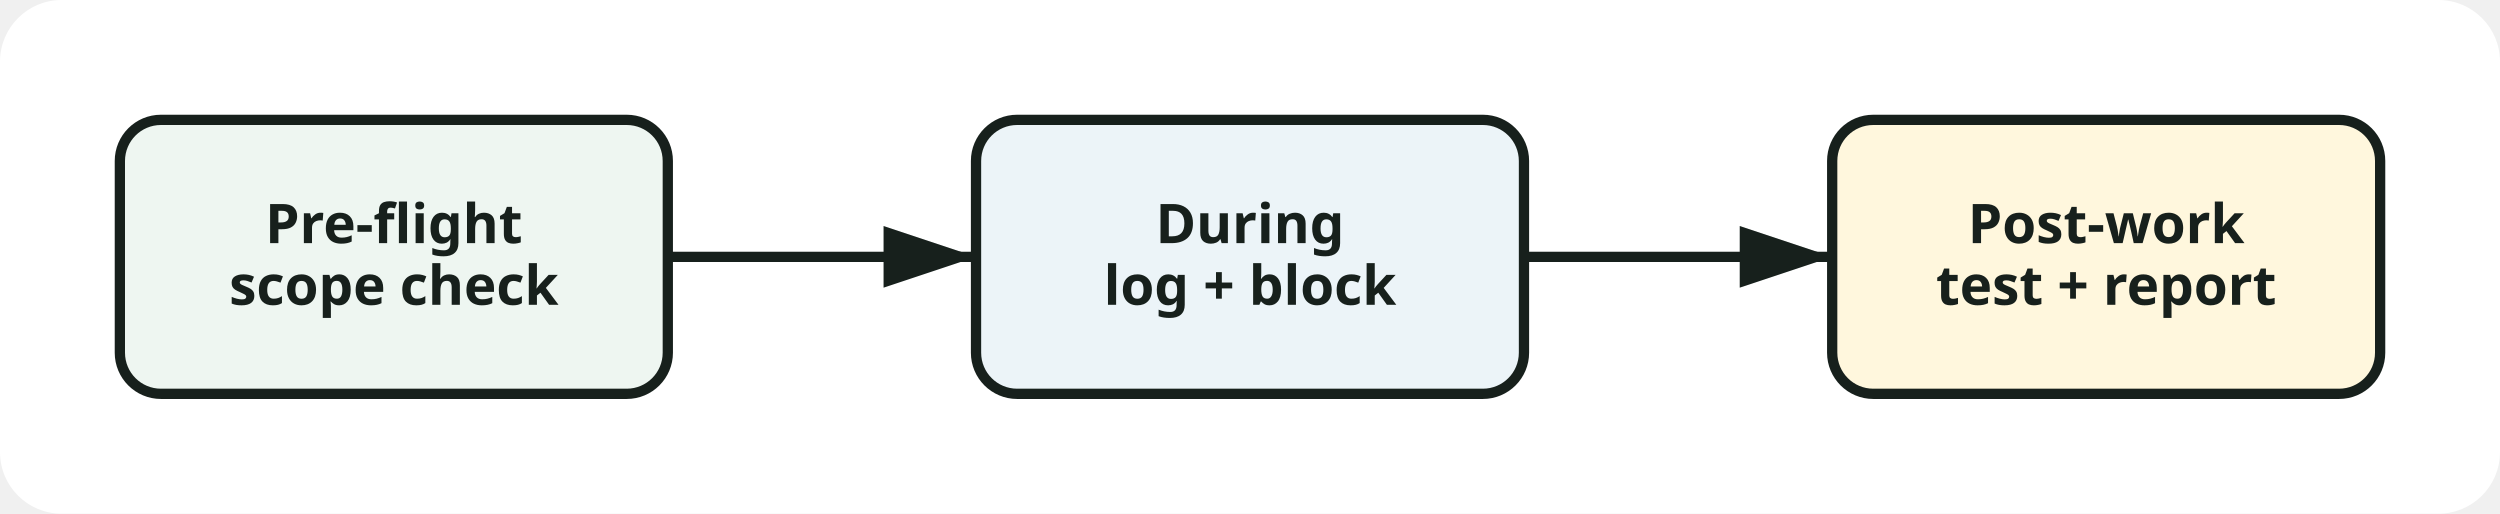
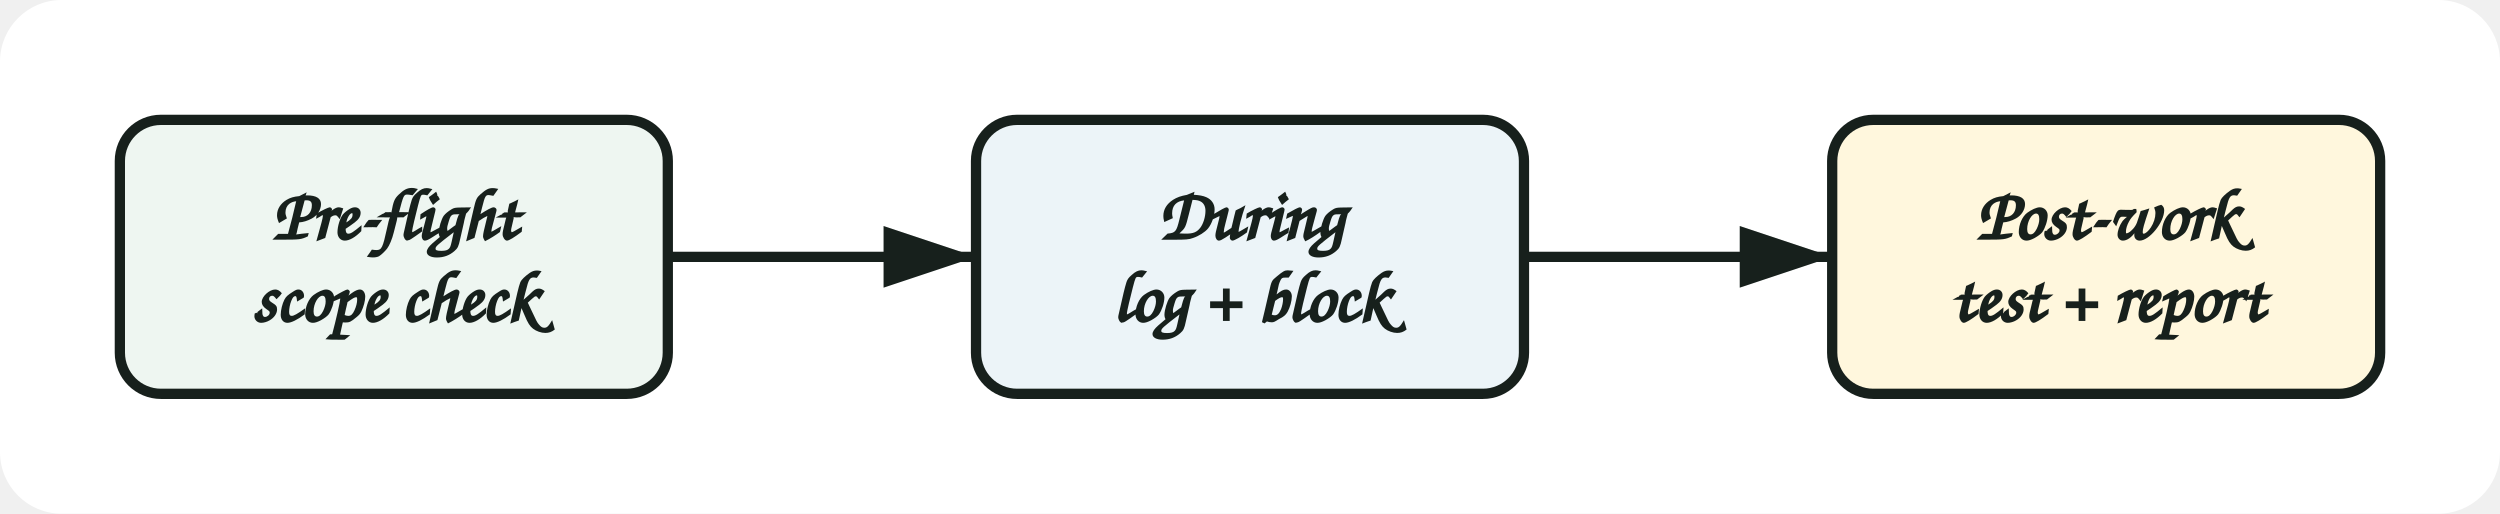
<svg xmlns="http://www.w3.org/2000/svg" viewBox="-35.0 55.0 730.0 150.0" role="img" aria-labelledby="title">
  <defs>
    <marker id="arrow" markerWidth="10" markerHeight="10" refX="9" refY="3" orient="auto" markerUnits="strokeWidth">
      <path d="M0,0 L0,6 L9,3 z" fill="#17201c" />
    </marker>
  </defs>
  <rect x="-35.0" y="55.0" width="730.0" height="150.0" rx="18" fill="#ffffff" />
  <line x1="160" y1="130.0" x2="250" y2="130.0" stroke="#17201c" stroke-width="3" stroke-linecap="round" marker-end="url(#arrow)" />
  <line x1="410" y1="130.0" x2="500" y2="130.0" stroke="#17201c" stroke-width="3" stroke-linecap="round" marker-end="url(#arrow)" />
  <rect x="0" y="90" width="160" height="80" rx="12" fill="#eef6f1" stroke="#17201c" stroke-width="3" />
-   <text x="80.0" y="126.0" text-anchor="middle" font-family="Segoe UI, sans-serif" font-weight="700" font-size="16" fill="#17201c">Pre-flight</text>
-   <text x="80.0" y="144.0" text-anchor="middle" font-family="Segoe UI, sans-serif" font-weight="700" font-size="16" fill="#17201c">scope check</text>
+   <text x="80.0" y="125.0" text-anchor="middle" font-family="Segoe Print, Comic Sans MS, Virgil, cursive" font-weight="700" font-size="21" fill="#17201c">Pre-flight</text>
+   <text x="80.0" y="149.0" text-anchor="middle" font-family="Segoe Print, Comic Sans MS, Virgil, cursive" font-weight="700" font-size="21" fill="#17201c">scope check</text>
  <rect x="250" y="90" width="160" height="80" rx="12" fill="#ecf4f8" stroke="#17201c" stroke-width="3" />
-   <text x="330.0" y="126.0" text-anchor="middle" font-family="Segoe UI, sans-serif" font-weight="700" font-size="16" fill="#17201c">During</text>
-   <text x="330.0" y="144.0" text-anchor="middle" font-family="Segoe UI, sans-serif" font-weight="700" font-size="16" fill="#17201c">log + block</text>
+   <text x="330.0" y="125.0" text-anchor="middle" font-family="Segoe Print, Comic Sans MS, Virgil, cursive" font-weight="700" font-size="21" fill="#17201c">During</text>
+   <text x="330.0" y="149.0" text-anchor="middle" font-family="Segoe Print, Comic Sans MS, Virgil, cursive" font-weight="700" font-size="21" fill="#17201c">log + block</text>
  <rect x="500" y="90" width="160" height="80" rx="12" fill="#fff7dd" stroke="#17201c" stroke-width="3" />
-   <text x="580.0" y="126.0" text-anchor="middle" font-family="Segoe UI, sans-serif" font-weight="700" font-size="16" fill="#17201c">Post-work</text>
-   <text x="580.0" y="144.0" text-anchor="middle" font-family="Segoe UI, sans-serif" font-weight="700" font-size="16" fill="#17201c">test + report</text>
+   <text x="580.0" y="125.0" text-anchor="middle" font-family="Segoe Print, Comic Sans MS, Virgil, cursive" font-weight="700" font-size="21" fill="#17201c">Post-work</text>
+   <text x="580.0" y="149.0" text-anchor="middle" font-family="Segoe Print, Comic Sans MS, Virgil, cursive" font-weight="700" font-size="21" fill="#17201c">test + report</text>
</svg>
